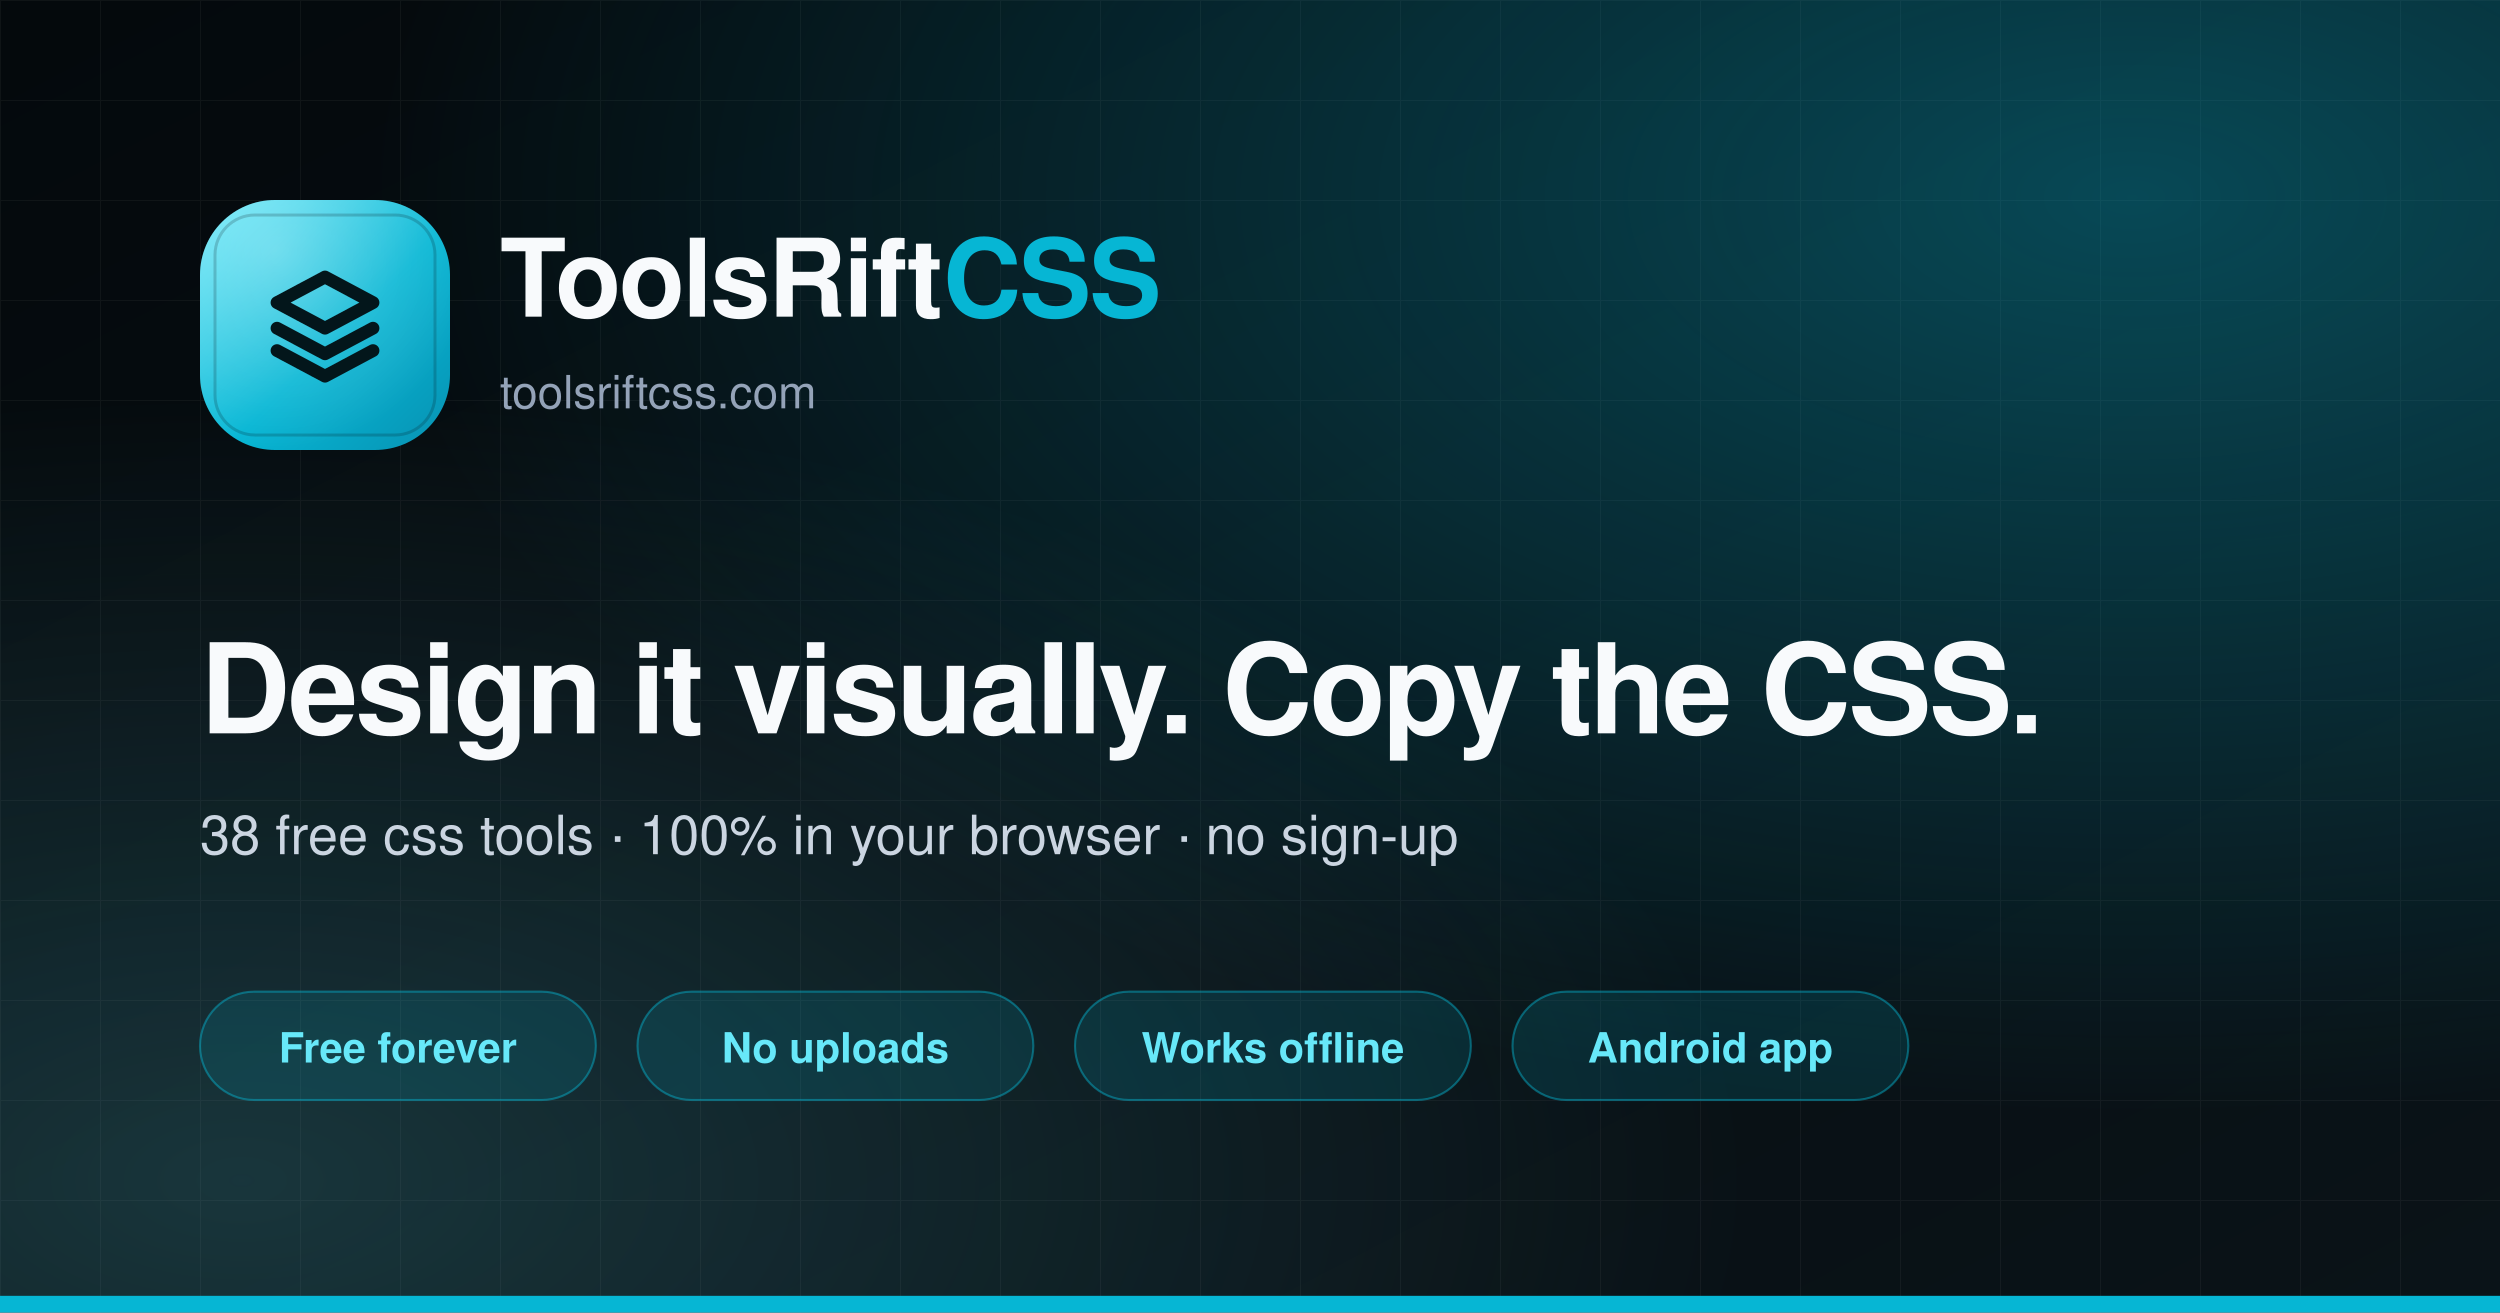
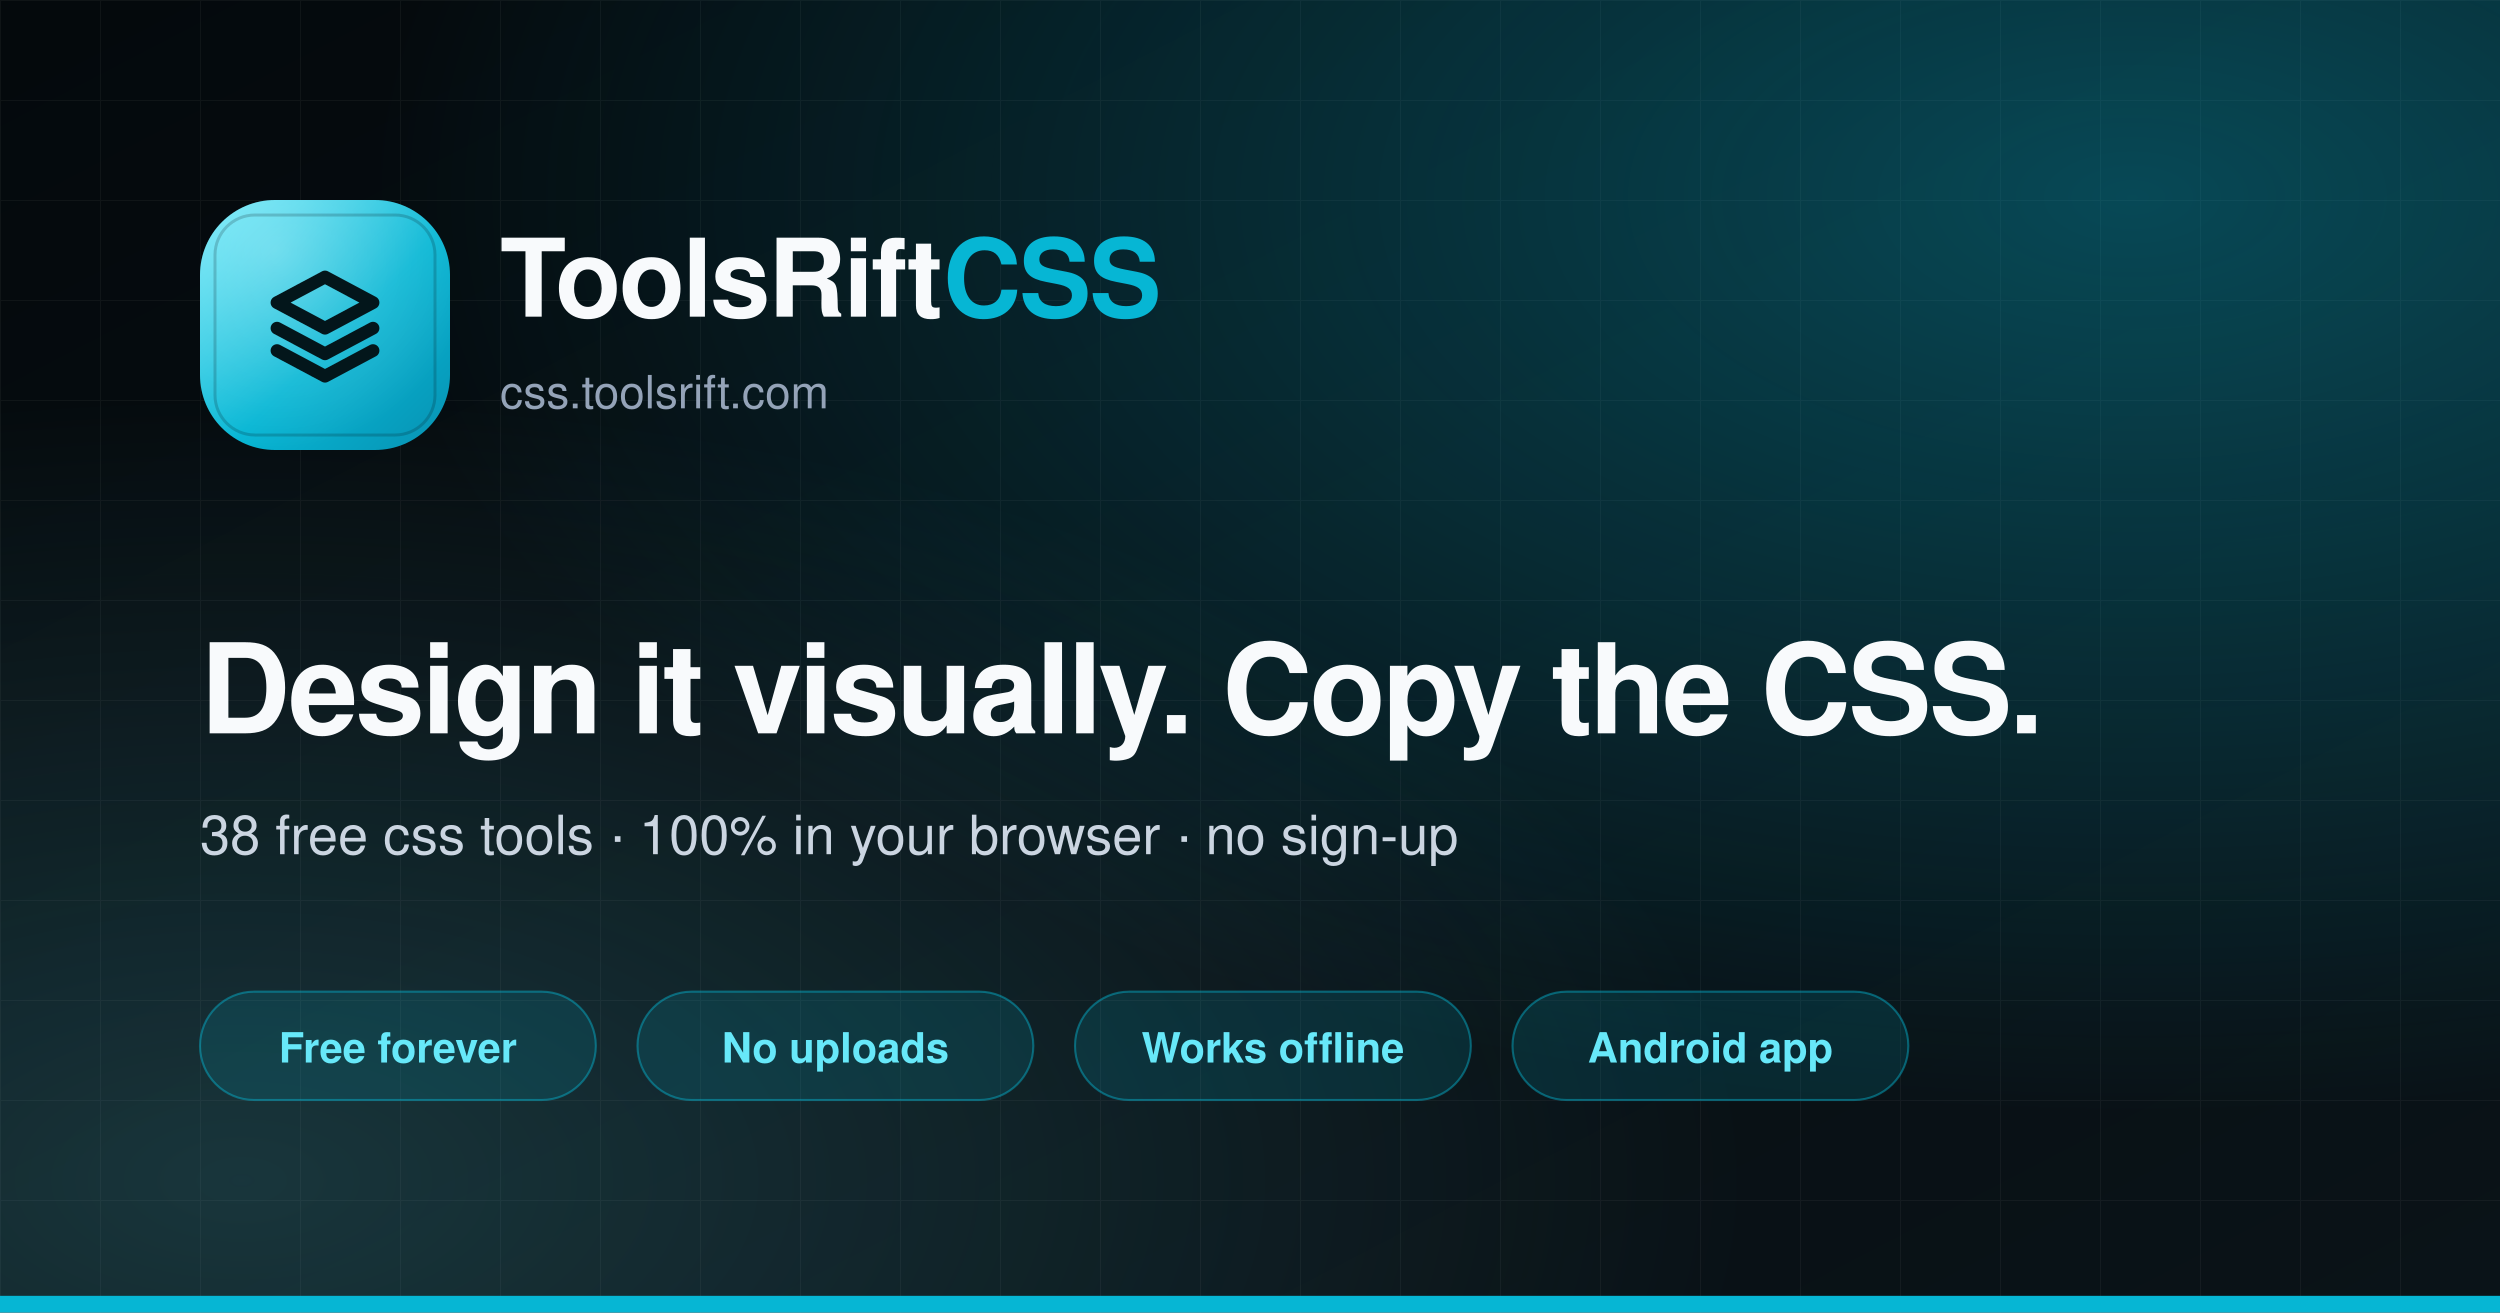
<svg xmlns="http://www.w3.org/2000/svg" viewBox="0 0 1200 630" width="1200" height="630">
  <defs>
    <linearGradient id="bg" x1="0" y1="0" x2="1" y2="1">
      <stop offset="0" stop-color="#04090C" />
      <stop offset="1" stop-color="#0A1318" />
    </linearGradient>
    <radialGradient id="glow" cx="0.85" cy="0.15" r="0.7">
      <stop offset="0" stop-color="#06B6D4" stop-opacity="0.35" />
      <stop offset="1" stop-color="#06B6D4" stop-opacity="0" />
    </radialGradient>
    <radialGradient id="glow2" cx="0.1" cy="0.9" r="0.6">
      <stop offset="0" stop-color="#67E8F9" stop-opacity="0.18" />
      <stop offset="1" stop-color="#67E8F9" stop-opacity="0" />
    </radialGradient>
    <pattern id="grid" width="48" height="48" patternUnits="userSpaceOnUse">
      <path d="M48 0H0v48" fill="none" stroke="#fff" stroke-opacity="0.045" />
    </pattern>
  </defs>
  <rect width="1200" height="630" fill="url(#bg)" />
  <rect width="1200" height="630" fill="url(#grid)" />
  <rect width="1200" height="630" fill="url(#glow)" />
  <rect width="1200" height="630" fill="url(#glow2)" />
  <g transform="translate(96 96)">
    <defs>
      <linearGradient id="og-g" x1="0" y1="0" x2="1" y2="1">
        <stop offset="0" stop-color="#67E8F9" />
        <stop offset="0.55" stop-color="#06B6D4" />
        <stop offset="1" stop-color="#0891B2" />
      </linearGradient>
      <radialGradient id="og-hl" cx="0.3" cy="0.2" r="0.8">
        <stop offset="0" stop-color="#fff" stop-opacity="0.28" />
        <stop offset="1" stop-color="#fff" stop-opacity="0" />
      </radialGradient>
      <clipPath id="og-c">
        <rect width="120" height="120" rx="36.0" />
      </clipPath>
    </defs>
    <g clip-path="url(#og-c)">
      <rect width="120" height="120" fill="url(#og-g)" />
      <rect width="120" height="120" fill="url(#og-hl)" />
      <rect x="7.2" y="7.2" width="105.6" height="105.6" rx="19.2" fill="none" stroke="#04090C" stroke-opacity="0.18" stroke-width="1.44" />
    </g>
    <g transform="translate(21.60 21.60) scale(0.768)" color="#03161B">
      <path d="M50 20l30 16-30 16-30-16z" fill="none" stroke="currentColor" stroke-width="8" stroke-linecap="round" stroke-linejoin="round" />
      <path d="M20 52l30 16 30-16M20 66l30 16 30-16" fill="none" stroke="currentColor" stroke-width="8" stroke-linecap="round" stroke-linejoin="round" />
    </g>
  </g>
  <text x="240" y="152" font-family="Sora, 'Segoe UI', system-ui, -apple-system, Helvetica, Arial, sans-serif" font-weight="800" font-size="52" letter-spacing="-1.2" fill="#F8FAFC">ToolsRift<tspan fill="#06B6D4"> CSS</tspan>
  </text>
-   <text x="240" y="196" font-family="Sora, 'Segoe UI', system-ui, -apple-system, Helvetica, Arial, sans-serif" font-weight="500" font-size="22" fill="#94A3B8">toolsriftcss.com</text>
+   <text x="240" y="196" font-family="Sora, 'Segoe UI', system-ui, -apple-system, Helvetica, Arial, sans-serif" font-weight="500" font-size="22" fill="#94A3B8">css.toolsrift.com</text>
  <text x="96" y="352" font-family="Sora, 'Segoe UI', system-ui, -apple-system, Helvetica, Arial, sans-serif" font-weight="800" font-size="60" letter-spacing="-1.5" fill="#F8FAFC">Design it visually. Copy the CSS.</text>
  <text x="96" y="410" font-family="Sora, 'Segoe UI', system-ui, -apple-system, Helvetica, Arial, sans-serif" font-weight="500" font-size="26" fill="#CBD5E1">38 free css tools · 100% in your browser · no sign-up</text>
  <g transform="translate(96 476)">
    <rect x="0" y="0" width="190" height="52" rx="26" fill="#06B6D4" fill-opacity="0.14" stroke="#06B6D4" stroke-opacity="0.45" />
    <text x="95" y="34" text-anchor="middle" font-family="Sora, 'Segoe UI', system-ui, -apple-system, Helvetica, Arial, sans-serif" font-weight="700" font-size="20" fill="#67E8F9">Free forever</text>
    <rect x="210" y="0" width="190" height="52" rx="26" fill="#06B6D4" fill-opacity="0.14" stroke="#06B6D4" stroke-opacity="0.45" />
    <text x="305" y="34" text-anchor="middle" font-family="Sora, 'Segoe UI', system-ui, -apple-system, Helvetica, Arial, sans-serif" font-weight="700" font-size="20" fill="#67E8F9">No uploads</text>
    <rect x="420" y="0" width="190" height="52" rx="26" fill="#06B6D4" fill-opacity="0.14" stroke="#06B6D4" stroke-opacity="0.45" />
    <text x="515" y="34" text-anchor="middle" font-family="Sora, 'Segoe UI', system-ui, -apple-system, Helvetica, Arial, sans-serif" font-weight="700" font-size="20" fill="#67E8F9">Works offline</text>
    <rect x="630" y="0" width="190" height="52" rx="26" fill="#06B6D4" fill-opacity="0.14" stroke="#06B6D4" stroke-opacity="0.45" />
    <text x="725" y="34" text-anchor="middle" font-family="Sora, 'Segoe UI', system-ui, -apple-system, Helvetica, Arial, sans-serif" font-weight="700" font-size="20" fill="#67E8F9">Android app</text>
  </g>
  <rect x="0" y="622" width="1200" height="8" fill="#06B6D4" />
</svg>
